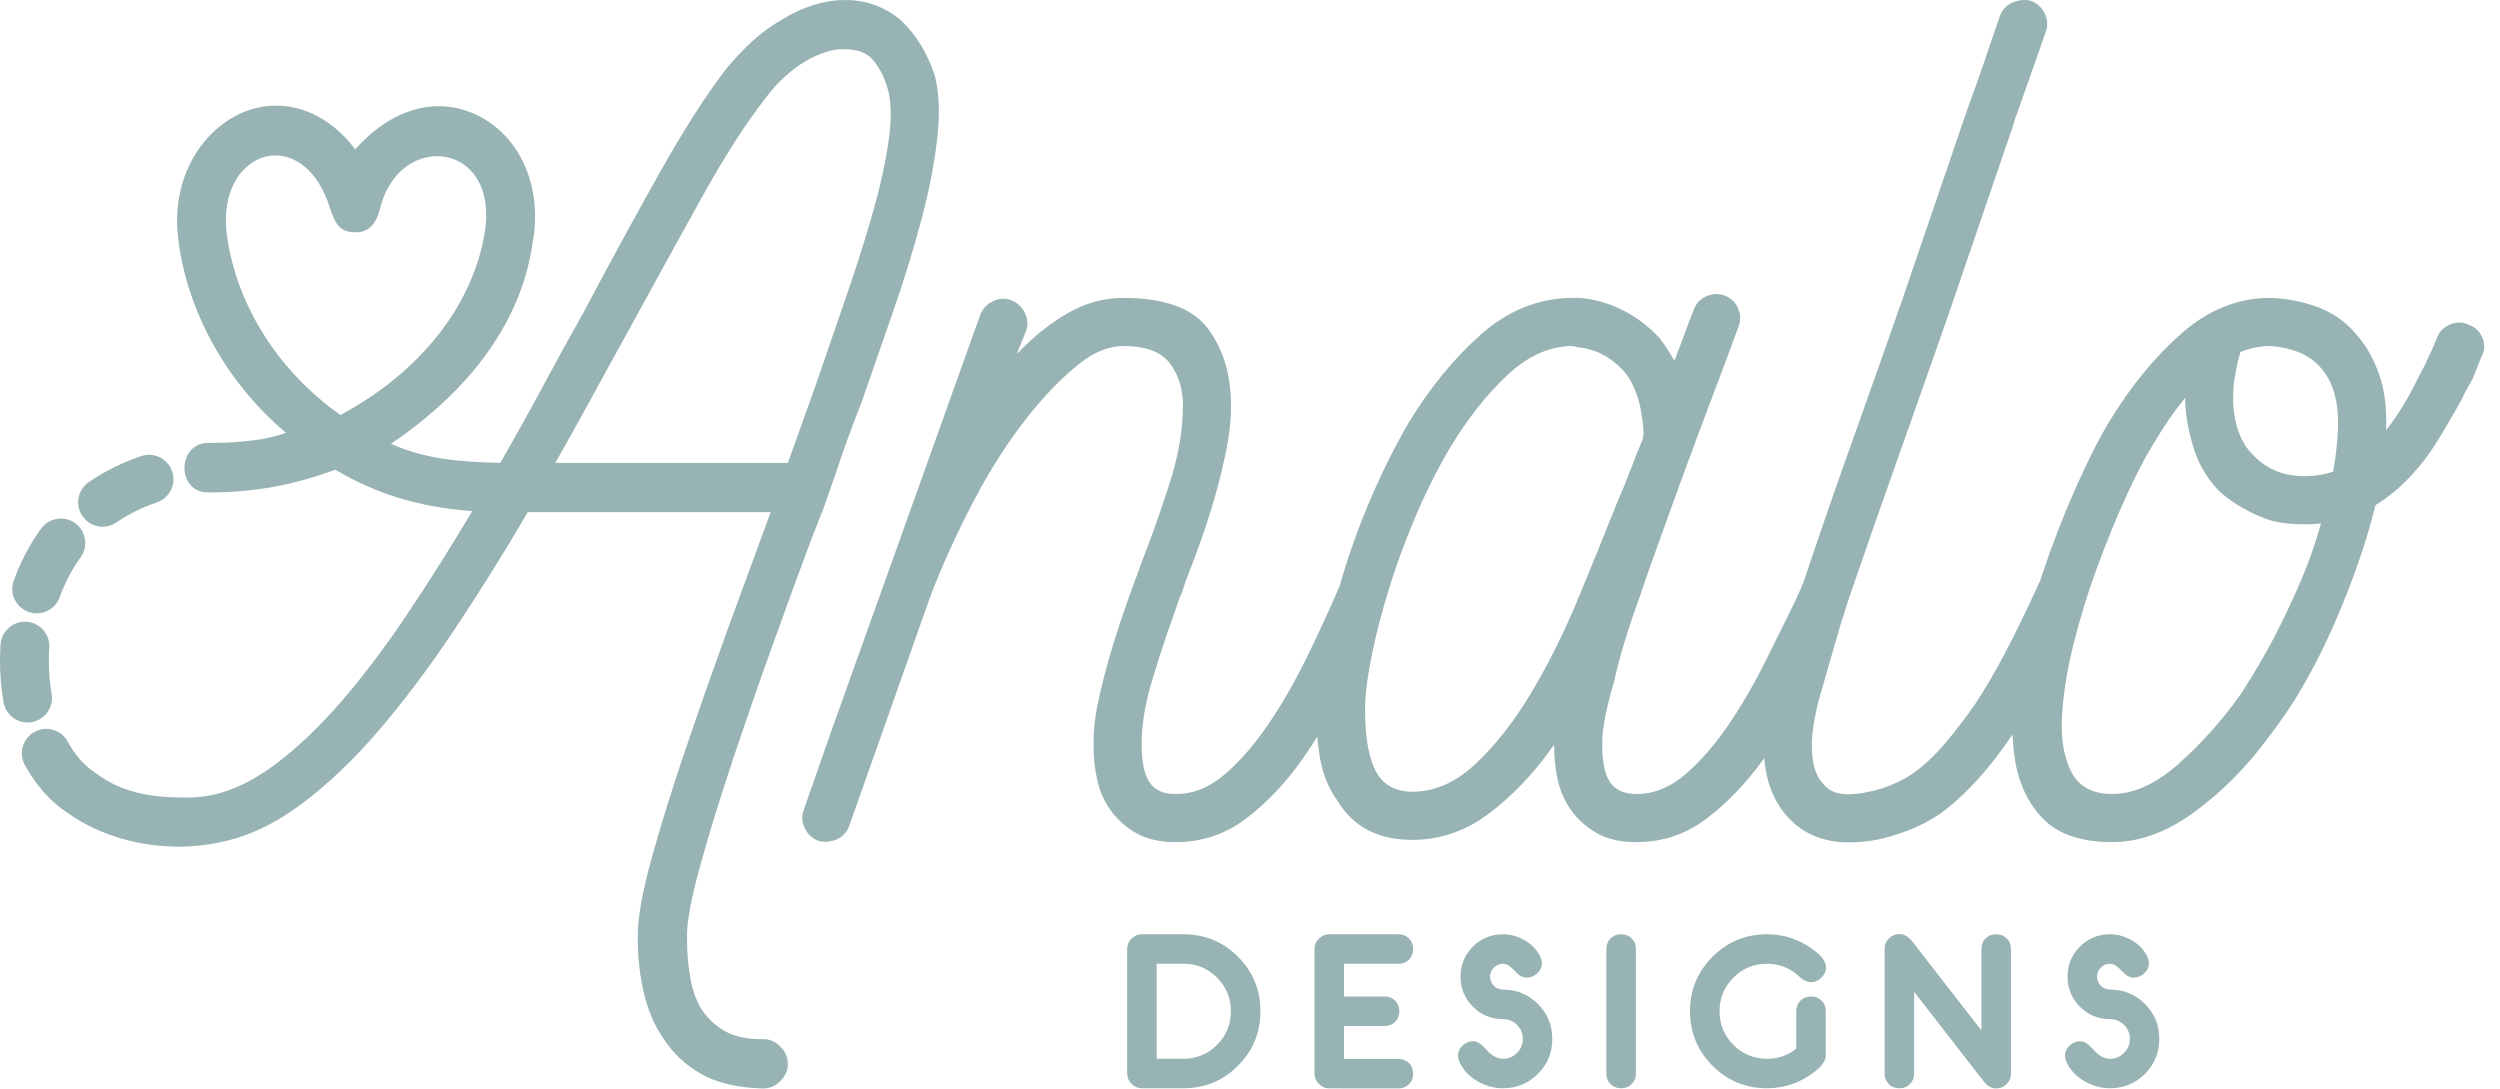
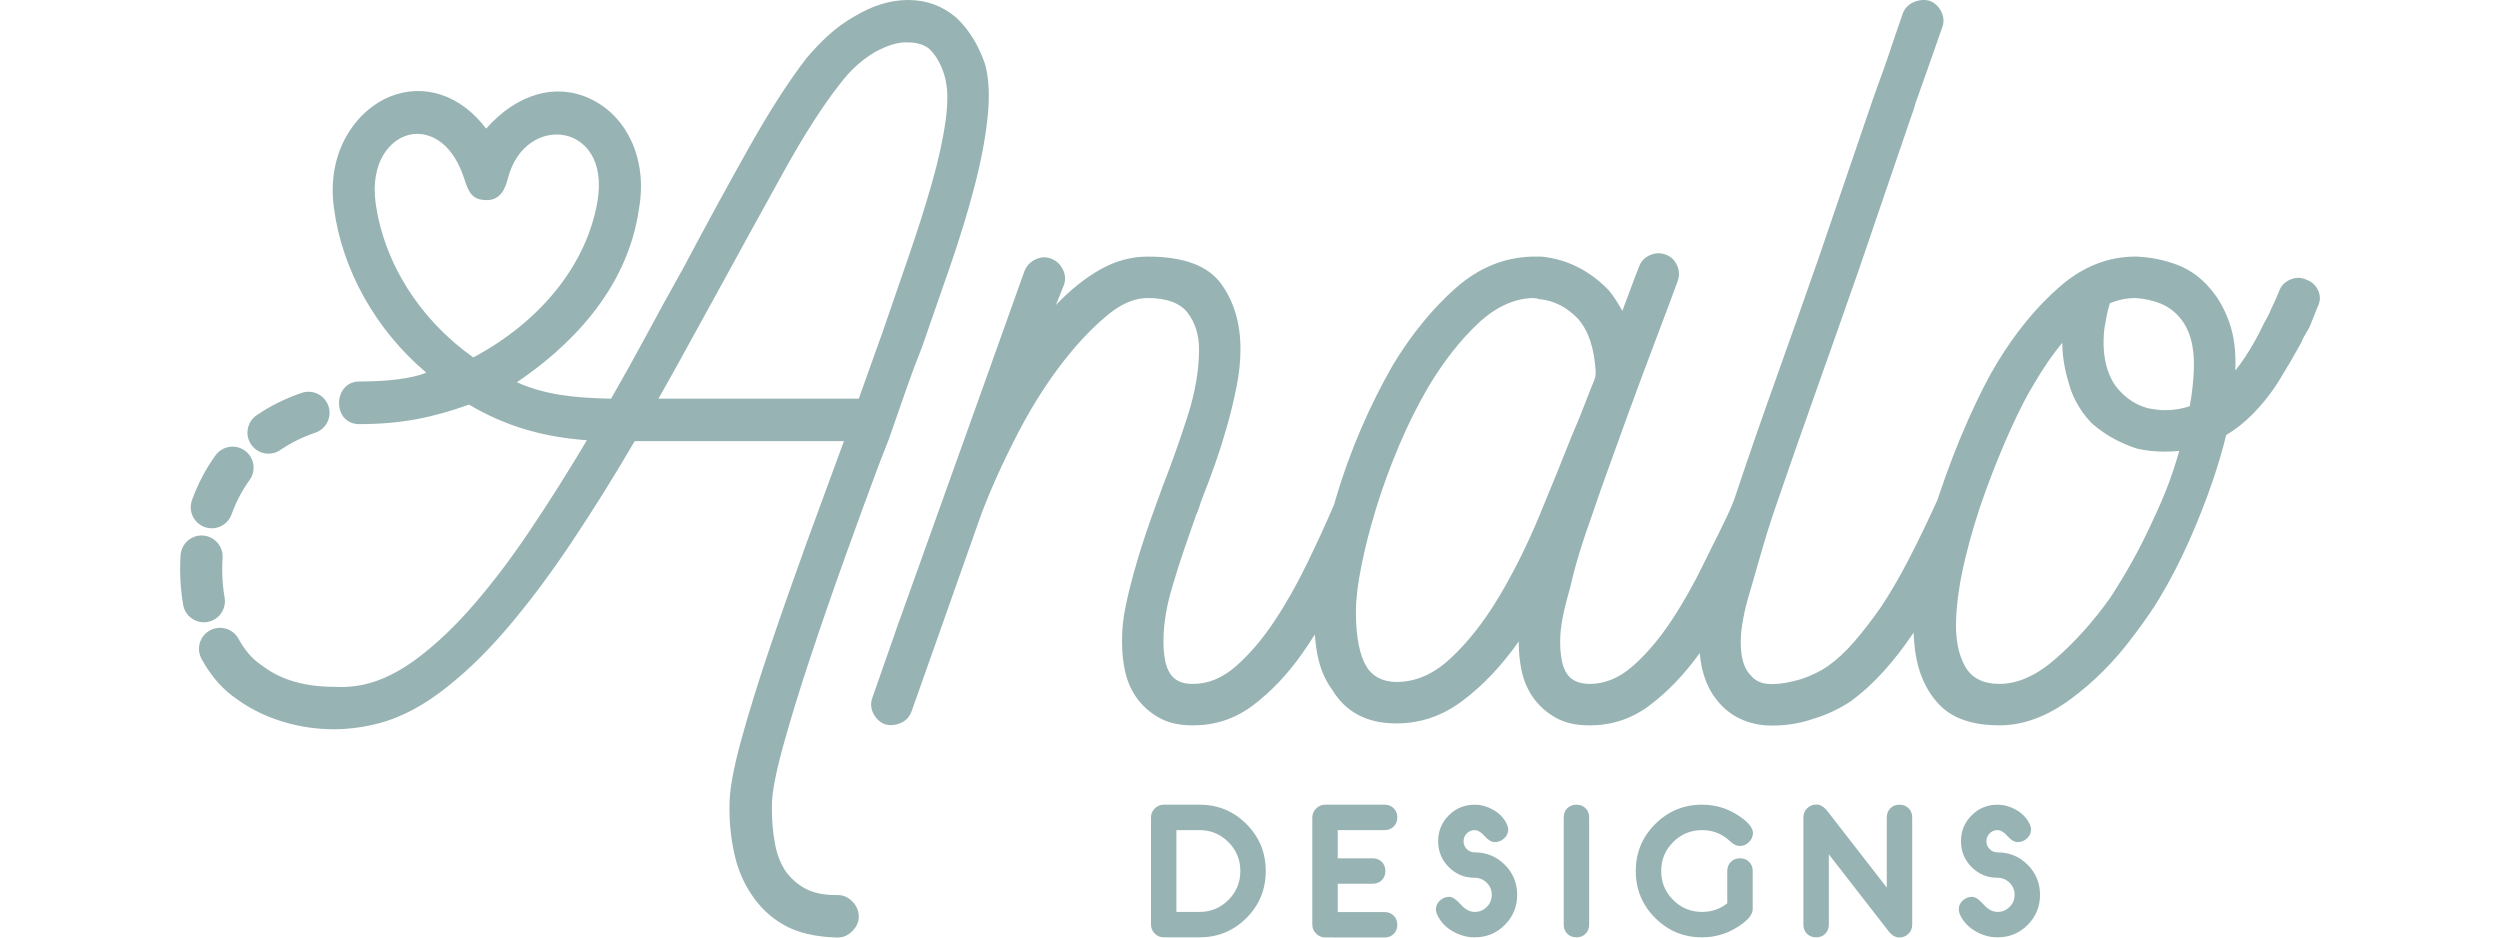
- <svg xmlns="http://www.w3.org/2000/svg" width="147" height="64" viewBox="0 0 147 64" fill="none">
-   <path fill-rule="evenodd" clip-rule="evenodd" d="M74.112 59.461C74.112 60.719 73.672 61.789 72.792 62.669C71.913 63.549 70.842 63.989 69.585 63.989H67.144C66.91 63.989 66.707 63.904 66.535 63.731C66.363 63.56 66.277 63.356 66.277 63.121V55.801C66.277 55.566 66.363 55.363 66.535 55.192C66.707 55.019 66.91 54.934 67.144 54.934H69.585C70.842 54.934 71.913 55.374 72.792 56.254C73.672 57.135 74.112 58.204 74.112 59.461ZM72.377 59.461C72.377 58.688 72.106 58.028 71.561 57.485C71.018 56.94 70.359 56.669 69.585 56.669H68.012V62.254H69.585C70.359 62.254 71.018 61.982 71.561 61.438C72.106 60.894 72.377 60.235 72.377 59.461ZM83.092 55.801C83.092 56.054 83.011 56.263 82.848 56.425C82.685 56.588 82.477 56.669 82.225 56.669H79.025V58.595H81.412C81.665 58.595 81.873 58.676 82.036 58.838C82.197 59 82.279 59.209 82.279 59.461C82.279 59.714 82.197 59.922 82.036 60.085C81.873 60.248 81.665 60.33 81.412 60.33H79.025V62.264H82.225C82.477 62.264 82.685 62.347 82.848 62.51C83.011 62.672 83.092 62.88 83.092 63.133C83.092 63.386 83.011 63.594 82.846 63.756C82.681 63.92 82.473 64 82.22 64L78.158 63.995C77.927 63.995 77.725 63.909 77.551 63.734C77.378 63.561 77.291 63.358 77.291 63.128V55.801C77.291 55.57 77.378 55.367 77.551 55.195C77.725 55.022 77.927 54.934 78.158 54.934H82.225C82.477 54.934 82.685 55.016 82.848 55.178C83.011 55.342 83.092 55.549 83.092 55.801ZM91.275 61.087C91.275 61.895 90.993 62.579 90.429 63.143C89.865 63.708 89.181 63.989 88.375 63.989C87.865 63.989 87.379 63.858 86.916 63.599C86.44 63.331 86.086 62.977 85.859 62.536C85.773 62.365 85.729 62.215 85.729 62.08C85.729 61.842 85.82 61.64 86.005 61.472C86.189 61.308 86.401 61.223 86.639 61.223C86.852 61.223 87.112 61.395 87.417 61.738C87.723 62.082 88.043 62.254 88.375 62.254C88.696 62.254 88.972 62.141 89.198 61.912C89.427 61.685 89.54 61.41 89.54 61.087C89.54 60.762 89.427 60.488 89.198 60.261C88.972 60.036 88.694 59.922 88.37 59.922C87.678 59.922 87.091 59.679 86.607 59.194C86.123 58.708 85.88 58.118 85.88 57.428C85.88 56.733 86.123 56.145 86.607 55.66C87.091 55.177 87.681 54.935 88.374 54.935C88.805 54.935 89.221 55.047 89.624 55.272C90.028 55.499 90.329 55.798 90.527 56.17C90.617 56.34 90.663 56.493 90.663 56.631C90.663 56.866 90.57 57.067 90.386 57.236C90.202 57.404 89.99 57.488 89.751 57.488C89.527 57.488 89.295 57.352 89.055 57.078C88.813 56.806 88.588 56.669 88.374 56.669C88.165 56.669 87.986 56.743 87.838 56.892C87.689 57.04 87.615 57.219 87.615 57.428C87.615 57.638 87.689 57.816 87.838 57.964C87.986 58.113 88.165 58.188 88.374 58.188C89.18 58.188 89.865 58.469 90.429 59.032C90.993 59.597 91.275 60.283 91.275 61.087ZM96.189 63.121C96.189 63.374 96.108 63.582 95.944 63.745C95.783 63.908 95.574 63.989 95.322 63.989C95.068 63.989 94.861 63.908 94.698 63.745C94.535 63.582 94.454 63.374 94.454 63.121V55.803C94.454 55.549 94.535 55.34 94.698 55.179C94.861 55.015 95.068 54.934 95.322 54.934C95.574 54.934 95.783 55.015 95.944 55.179C96.108 55.34 96.189 55.549 96.189 55.803V63.121ZM107.371 56.864C107.371 57.099 107.281 57.306 107.102 57.485C106.924 57.664 106.717 57.753 106.483 57.753C106.286 57.753 106.085 57.665 105.874 57.488C105.827 57.441 105.736 57.361 105.603 57.25C105.108 56.862 104.54 56.669 103.901 56.669C103.128 56.669 102.468 56.941 101.925 57.485C101.38 58.029 101.109 58.689 101.109 59.462C101.109 60.235 101.38 60.894 101.925 61.439C102.468 61.982 103.128 62.255 103.901 62.255C104.559 62.255 105.132 62.057 105.619 61.663V59.462C105.619 59.208 105.701 59.002 105.863 58.838C106.027 58.676 106.234 58.594 106.487 58.594C106.741 58.594 106.948 58.676 107.111 58.838C107.273 59.002 107.355 59.208 107.355 59.462V62.059C107.355 62.363 107.139 62.681 106.709 63.013C105.867 63.664 104.931 63.99 103.901 63.99C102.647 63.99 101.577 63.549 100.697 62.667C99.815 61.784 99.373 60.717 99.373 59.462C99.373 58.207 99.815 57.14 100.697 56.257C101.577 55.375 102.647 54.934 103.901 54.934C104.939 54.934 105.874 55.259 106.709 55.91C107.15 56.254 107.371 56.572 107.371 56.864ZM118.244 63.122C118.244 63.372 118.158 63.579 117.986 63.748C117.813 63.915 117.604 64 117.353 64C117.093 64 116.843 63.846 116.606 63.539L112.551 58.319V63.119C112.551 63.374 112.468 63.581 112.306 63.745C112.143 63.908 111.935 63.989 111.682 63.989C111.429 63.989 111.221 63.908 111.059 63.745C110.895 63.582 110.815 63.375 110.815 63.122V55.801C110.815 55.552 110.9 55.344 111.073 55.175C111.245 55.006 111.456 54.923 111.707 54.923C111.968 54.923 112.218 55.074 112.457 55.375L116.508 60.592V55.801C116.508 55.549 116.589 55.34 116.752 55.179C116.915 55.015 117.122 54.934 117.376 54.934C117.629 54.934 117.837 55.015 117.998 55.179C118.162 55.34 118.244 55.549 118.244 55.801V63.122ZM126.968 61.087C126.968 61.895 126.687 62.579 126.123 63.143C125.558 63.708 124.874 63.989 124.069 63.989C123.559 63.989 123.072 63.858 122.61 63.599C122.132 63.331 121.779 62.977 121.552 62.536C121.465 62.365 121.422 62.215 121.422 62.08C121.422 61.842 121.514 61.64 121.699 61.472C121.883 61.308 122.094 61.223 122.333 61.223C122.547 61.223 122.805 61.395 123.111 61.738C123.416 62.082 123.736 62.254 124.069 62.254C124.39 62.254 124.664 62.141 124.892 61.912C125.12 61.685 125.234 61.41 125.234 61.087C125.234 60.762 125.12 60.488 124.892 60.261C124.664 60.036 124.389 59.922 124.063 59.922C123.372 59.922 122.784 59.679 122.299 59.194C121.816 58.708 121.574 58.118 121.574 57.428C121.574 56.733 121.816 56.145 122.299 55.66C122.784 55.177 123.374 54.935 124.068 54.935C124.498 54.935 124.915 55.047 125.317 55.272C125.721 55.499 126.021 55.798 126.22 56.17C126.311 56.34 126.355 56.493 126.355 56.631C126.355 56.866 126.264 57.067 126.079 57.236C125.894 57.404 125.683 57.488 125.444 57.488C125.221 57.488 124.989 57.352 124.748 57.078C124.508 56.806 124.28 56.669 124.068 56.669C123.857 56.669 123.679 56.743 123.531 56.892C123.382 57.04 123.309 57.219 123.309 57.428C123.309 57.638 123.382 57.816 123.531 57.964C123.679 58.113 123.858 58.188 124.068 58.188C124.874 58.188 125.558 58.469 126.123 59.032C126.687 59.597 126.968 60.283 126.968 61.087ZM145.964 19.851C146.12 20.21 146.11 20.57 145.929 20.928C145.839 21.152 145.749 21.378 145.66 21.601C145.568 21.827 145.48 22.052 145.391 22.275C145.299 22.455 145.198 22.635 145.086 22.814C144.975 22.994 144.873 23.197 144.783 23.421C144.288 24.32 143.783 25.183 143.267 26.015C142.751 26.847 142.133 27.621 141.415 28.339C140.885 28.869 140.304 29.322 139.678 29.7C139.439 30.683 139.14 31.697 138.787 32.742C138.315 34.136 137.765 35.538 137.136 36.953C136.506 38.368 135.812 39.706 135.047 40.961C134.308 42.176 133.363 43.386 133.363 43.386C132.106 45.094 130.668 46.542 129.052 47.732C127.436 48.922 125.818 49.516 124.201 49.516C122.359 49.516 120.99 49.046 120.093 48.102C119.194 47.159 118.645 45.936 118.442 44.43C118.388 44.029 118.354 43.612 118.339 43.185C116.985 45.205 115.566 46.759 114.086 47.847C113.276 48.386 112.424 48.791 111.526 49.061C110.626 49.375 109.684 49.531 108.696 49.531H108.628C107.956 49.531 107.315 49.408 106.709 49.161C106.102 48.914 105.574 48.544 105.126 48.049C104.314 47.159 103.851 46.001 103.739 44.576C103.718 44.606 103.698 44.637 103.678 44.665C102.667 46.058 101.556 47.216 100.342 48.136C99.13 49.056 97.76 49.516 96.233 49.516H96.166C95.266 49.516 94.504 49.337 93.876 48.978C93.245 48.618 92.73 48.147 92.327 47.563C91.965 47.024 91.719 46.442 91.584 45.811C91.45 45.183 91.383 44.532 91.383 43.858V43.79C90.215 45.453 88.925 46.812 87.509 47.867C86.095 48.922 84.534 49.427 82.828 49.382C80.941 49.337 79.547 48.574 78.65 47.091C78.155 46.418 77.818 45.621 77.639 44.7C77.555 44.258 77.495 43.797 77.46 43.317C77.171 43.776 76.873 44.228 76.563 44.665C75.574 46.058 74.475 47.216 73.263 48.136C72.048 49.056 70.679 49.516 69.153 49.516H69.085C68.186 49.516 67.424 49.337 66.796 48.978C66.165 48.618 65.65 48.147 65.245 47.563C64.885 47.024 64.638 46.442 64.505 45.811C64.368 45.183 64.302 44.532 64.302 43.858V43.657C64.302 42.937 64.379 42.197 64.538 41.433C64.694 40.67 64.885 39.884 65.11 39.074C65.334 38.265 65.582 37.458 65.851 36.649C66.12 35.841 66.413 35.011 66.728 34.157C66.817 33.933 66.896 33.719 66.963 33.517C67.03 33.316 67.108 33.103 67.198 32.877C67.693 31.62 68.208 30.161 68.748 28.498C69.288 26.836 69.557 25.287 69.557 23.85C69.557 22.863 69.298 22.031 68.782 21.356C68.266 20.684 67.356 20.346 66.053 20.346C65.2 20.346 64.336 20.696 63.46 21.391C62.585 22.087 61.695 22.975 60.798 24.051C59.497 25.625 58.316 27.421 57.262 29.442C56.206 31.463 55.342 33.371 54.668 35.168C53.546 38.358 52.545 41.185 51.67 43.657C50.794 46.127 50.222 47.743 49.953 48.507C49.817 48.911 49.571 49.192 49.21 49.349C48.852 49.508 48.493 49.539 48.133 49.45C47.775 49.313 47.505 49.068 47.325 48.708C47.147 48.349 47.123 47.991 47.258 47.63C47.527 46.867 48.089 45.262 48.942 42.814L54.803 26.444C55.745 23.815 56.687 21.178 57.632 18.527C57.766 18.169 58.013 17.899 58.373 17.719C58.732 17.54 59.091 17.516 59.451 17.652C59.81 17.786 60.08 18.034 60.26 18.394C60.438 18.753 60.461 19.112 60.328 19.471C60.236 19.695 60.147 19.921 60.057 20.145C59.966 20.37 59.877 20.594 59.787 20.818C60.776 19.785 61.785 18.977 62.819 18.394C63.852 17.81 64.93 17.516 66.052 17.516C68.478 17.516 70.139 18.125 71.037 19.337C71.935 20.549 72.386 22.055 72.386 23.85C72.386 24.659 72.296 25.512 72.117 26.41C71.935 27.308 71.723 28.197 71.477 29.072C71.227 29.947 70.96 30.801 70.667 31.631C70.374 32.463 70.095 33.215 69.825 33.888C69.736 34.114 69.656 34.336 69.589 34.561C69.522 34.788 69.443 34.989 69.355 35.168C69.085 35.932 68.816 36.705 68.546 37.492C68.277 38.279 68.028 39.053 67.805 39.816C67.579 40.536 67.411 41.221 67.299 41.871C67.188 42.523 67.13 43.14 67.13 43.723V43.858C67.13 44.262 67.165 44.656 67.232 45.037C67.299 45.418 67.423 45.744 67.603 46.014C67.916 46.463 68.41 46.687 69.085 46.687H69.152C70.185 46.687 71.162 46.284 72.083 45.476C73.003 44.665 73.867 43.657 74.675 42.444C75.484 41.231 76.235 39.906 76.932 38.468C77.629 37.032 78.246 35.685 78.786 34.426V34.424C78.831 34.268 78.872 34.114 78.919 33.956C79.367 32.428 79.93 30.879 80.603 29.306C81.276 27.736 82.018 26.253 82.826 24.861C84.084 22.796 85.498 21.067 87.07 19.673C88.643 18.281 90.394 17.562 92.326 17.516H92.931C93.829 17.607 94.672 17.854 95.458 18.258C96.244 18.662 96.951 19.202 97.58 19.875C97.894 20.278 98.185 20.728 98.456 21.222C98.679 20.639 98.882 20.1 99.062 19.605C99.241 19.112 99.421 18.64 99.601 18.191C99.737 17.832 99.981 17.574 100.342 17.416C100.701 17.258 101.059 17.247 101.42 17.382C101.778 17.516 102.037 17.764 102.196 18.124C102.351 18.483 102.363 18.843 102.228 19.202C101.868 20.19 101.385 21.481 100.78 23.076C100.174 24.669 99.534 26.388 98.861 28.229C98.411 29.486 97.973 30.698 97.545 31.866C97.119 33.035 96.749 34.089 96.435 35.033C95.716 37.01 95.199 38.715 94.886 40.152C94.66 40.916 94.492 41.59 94.38 42.173C94.267 42.757 94.212 43.275 94.212 43.723V43.858C94.212 44.262 94.246 44.656 94.313 45.036C94.38 45.418 94.504 45.744 94.683 46.013C94.997 46.463 95.514 46.687 96.233 46.687C97.266 46.687 98.242 46.284 99.164 45.476C100.084 44.665 100.948 43.655 101.756 42.443C102.566 41.23 103.316 39.904 104.014 38.468C104.709 37.031 105.395 35.762 105.933 34.503L106.068 34.156C106.074 34.148 106.078 34.139 106.083 34.129C106.976 31.449 107.915 28.734 108.898 25.986C109.886 23.223 110.874 20.428 111.863 17.598L115.51 6.92L115.915 5.776C116.138 5.192 116.386 4.496 116.655 3.687C116.925 2.878 117.239 1.958 117.599 0.925C117.734 0.566 117.979 0.308 118.339 0.15C118.699 -0.007 119.057 -0.041 119.418 0.048C119.776 0.183 120.046 0.431 120.227 0.791C120.404 1.149 120.428 1.508 120.294 1.867C119.978 2.767 119.675 3.631 119.384 4.461C119.092 5.292 118.833 6.023 118.609 6.651C118.519 6.877 118.452 7.078 118.407 7.258C118.362 7.437 118.295 7.639 118.205 7.864L114.556 18.54C113.614 21.236 112.659 23.942 111.694 26.66C110.727 29.377 109.751 32.172 108.764 35.047C108.448 35.991 108.167 36.9 107.921 37.775C107.675 38.65 107.438 39.471 107.214 40.233C106.989 40.952 106.82 41.615 106.709 42.221C106.597 42.828 106.54 43.333 106.54 43.738V43.872C106.54 44.906 106.764 45.646 107.214 46.095C107.527 46.5 107.999 46.7 108.628 46.7H108.696C109.235 46.7 109.886 46.589 110.65 46.365C111.323 46.141 111.93 45.849 112.468 45.489C113.096 45.04 113.704 44.479 114.289 43.804C114.871 43.13 115.477 42.346 116.107 41.446C116.736 40.503 117.364 39.425 117.993 38.212C118.621 37.001 119.274 35.653 119.947 34.171C119.952 34.161 119.959 34.152 119.965 34.142C119.995 34.044 120.027 33.949 120.058 33.852C120.665 32.033 121.328 30.316 122.046 28.699C122.764 27.083 123.437 25.759 124.067 24.725C125.324 22.66 126.739 20.942 128.312 19.572C129.883 18.202 131.612 17.515 133.498 17.515H133.565C134.553 17.562 135.486 17.753 136.362 18.088C137.238 18.425 137.988 18.976 138.62 19.739C139.158 20.369 139.585 21.133 139.898 22.031C140.213 22.93 140.348 23.983 140.303 25.195C140.303 25.229 140.302 25.262 140.302 25.295C140.538 24.997 140.765 24.689 140.978 24.363C141.449 23.646 141.864 22.904 142.224 22.139C142.314 21.96 142.403 21.792 142.494 21.635C142.584 21.478 142.673 21.287 142.763 21.062C142.854 20.883 142.942 20.691 143.033 20.489C143.122 20.288 143.212 20.074 143.302 19.851C143.438 19.491 143.695 19.232 144.078 19.075C144.458 18.918 144.829 18.93 145.19 19.108C145.547 19.243 145.806 19.491 145.964 19.851ZM135.183 20.716C134.688 20.515 134.129 20.391 133.5 20.346C132.895 20.346 132.305 20.466 131.731 20.703C131.726 20.732 131.721 20.763 131.714 20.793C131.624 21.062 131.557 21.332 131.513 21.601C131.468 21.87 131.423 22.118 131.379 22.343C131.379 22.343 130.921 25.01 132.323 26.587C132.854 27.185 133.489 27.642 134.341 27.867C134.79 27.957 135.174 28.001 135.488 28.001C136.102 28.001 136.67 27.91 137.193 27.729C137.357 26.798 137.451 25.932 137.474 25.128C137.519 23.603 137.181 22.436 136.463 21.626C136.104 21.221 135.677 20.918 135.183 20.716ZM134.106 36.716C135.402 34.055 135.914 32.736 136.475 30.779C136.156 30.813 135.827 30.83 135.488 30.83C134.814 30.83 134.185 30.762 133.602 30.629C132.478 30.268 131.492 29.728 130.636 29.011C130.344 28.766 129.461 27.828 129.021 26.452C128.747 25.598 128.501 24.607 128.485 23.403C127.809 24.223 127.168 25.157 126.56 26.207C126.111 26.925 125.594 27.925 125.01 29.204C124.426 30.485 123.853 31.889 123.293 33.415C122.73 34.943 122.259 36.493 121.877 38.062C121.497 39.636 121.282 41.062 121.237 42.341C121.192 43.622 121.395 44.665 121.845 45.476C122.293 46.284 123.078 46.687 124.202 46.687C125.459 46.687 126.751 46.105 128.077 44.935C129.4 43.767 130.627 42.4 131.748 40.826C131.748 40.826 133.061 38.863 134.106 36.716ZM92.765 35.268C93.596 33.27 94.346 31.418 95.022 29.71C95.335 28.992 95.616 28.306 95.863 27.655C96.11 27.005 96.346 26.409 96.57 25.871C96.616 25.735 96.638 25.578 96.638 25.398C96.547 23.782 96.144 22.569 95.425 21.761C94.661 20.953 93.763 20.505 92.73 20.412C92.64 20.369 92.506 20.345 92.328 20.345C91.024 20.391 89.778 20.975 88.588 22.098C87.397 23.22 86.286 24.635 85.252 26.342C84.488 27.645 83.805 29.015 83.198 30.451C82.592 31.889 82.076 33.305 81.648 34.695C81.221 36.088 80.885 37.402 80.638 38.635C80.391 39.872 80.266 40.915 80.266 41.769C80.266 43.477 80.514 44.733 81.008 45.541C81.412 46.171 82.042 46.507 82.896 46.552C84.242 46.596 85.51 46.069 86.701 44.97C87.891 43.87 88.992 42.475 90.003 40.793C91.013 39.108 91.934 37.267 92.765 35.268ZM55.118 8.051C54.962 9.511 54.657 11.093 54.209 12.801C53.761 14.507 53.21 16.303 52.56 18.189C51.907 20.076 51.267 21.918 50.639 23.713C50.279 24.611 49.954 25.477 49.662 26.308L49.346 27.217L48.381 29.977C48.365 30.021 48.347 30.068 48.33 30.113C48.14 30.619 47.921 31.18 47.674 31.798C47.001 33.595 46.247 35.65 45.419 37.963C44.586 40.274 43.801 42.544 43.06 44.766C42.318 46.989 41.689 49.034 41.174 50.898C40.658 52.76 40.398 54.12 40.398 54.972V55.242C40.398 56.051 40.466 56.824 40.602 57.566C40.736 58.306 40.981 58.947 41.342 59.485C41.701 59.98 42.15 60.371 42.689 60.664C43.228 60.956 43.924 61.103 44.778 61.103H44.913C45.271 61.103 45.596 61.249 45.889 61.54C46.181 61.833 46.328 62.181 46.328 62.584C46.328 62.942 46.181 63.268 45.889 63.562C45.596 63.854 45.271 64 44.913 64H44.778C43.339 63.953 42.162 63.672 41.241 63.157C40.321 62.64 39.569 61.931 38.984 61.033C38.445 60.226 38.064 59.317 37.84 58.306C37.614 57.297 37.502 56.273 37.502 55.242V54.972C37.502 53.937 37.772 52.446 38.31 50.492C38.849 48.54 39.511 46.405 40.3 44.092C41.083 41.779 41.904 39.443 42.755 37.085L45.317 30.113L46.328 27.217C46.596 26.453 46.866 25.701 47.136 24.96C47.406 24.219 47.674 23.466 47.943 22.702C48.528 20.997 49.123 19.267 49.73 17.515C50.337 15.765 50.863 14.101 51.313 12.53C51.761 10.959 52.075 9.532 52.255 8.253C52.435 6.972 52.412 5.953 52.188 5.187C51.964 4.424 51.627 3.817 51.178 3.368C50.818 3.053 50.323 2.897 49.695 2.897C49.068 2.852 48.303 3.077 47.406 3.571C46.506 4.109 45.72 4.828 45.048 5.726C43.879 7.208 42.61 9.185 41.241 11.655C39.869 14.124 38.4 16.798 36.828 19.672C36.155 20.885 35.468 22.131 34.772 23.411C34.078 24.69 33.369 25.959 32.651 27.217L31.034 30.113C29.642 32.494 28.207 34.796 26.724 37.018C25.241 39.242 23.747 41.229 22.243 42.982C20.738 44.734 19.21 46.181 17.661 47.325C16.114 48.471 14.551 49.202 12.98 49.515C12.576 49.605 12.16 49.673 11.733 49.716C11.306 49.763 10.914 49.785 10.555 49.785C9.342 49.785 8.173 49.617 7.052 49.28C5.929 48.943 4.918 48.461 4.02 47.832L3.94 47.772C2.957 47.128 2.124 46.189 1.462 44.984C1.082 44.289 1.335 43.416 2.032 43.036C2.728 42.654 3.599 42.908 3.981 43.603C4.406 44.38 4.919 44.977 5.499 45.367L5.68 45.497C6.938 46.441 8.578 46.887 10.555 46.887C10.555 46.887 11.431 46.96 12.441 46.754C13.698 46.496 14.967 45.866 16.246 44.9C17.527 43.934 18.806 42.712 20.086 41.229C21.367 39.747 22.646 38.052 23.926 36.141C25.207 34.233 26.476 32.224 27.733 30.113L29.419 27.217C30.269 25.735 31.102 24.242 31.91 22.738C32.718 21.233 33.526 19.763 34.336 18.325C35.906 15.36 37.401 12.623 38.816 10.106C40.23 7.591 41.543 5.548 42.755 3.975C43.251 3.393 43.757 2.862 44.272 2.391C44.789 1.921 45.361 1.505 45.99 1.145C47.249 0.381 48.483 0.001 49.695 0.001C50.952 0.001 52.053 0.405 52.995 1.212C53.849 2.02 54.5 3.077 54.95 4.379C55.221 5.369 55.276 6.592 55.118 8.051Z" fill="#98b3b3" />
-   <path fill-rule="evenodd" clip-rule="evenodd" d="M2.871 38.864C2.871 39.519 2.927 40.17 3.036 40.8C3.172 41.581 2.648 42.324 1.868 42.46C1.784 42.474 1.701 42.482 1.62 42.482C0.935 42.482 0.329 41.989 0.207 41.291C0.069 40.5 0 39.684 0 38.864C0 38.543 0.011 38.218 0.031 37.897C0.086 37.106 0.776 36.507 1.561 36.559C2.352 36.614 2.951 37.298 2.897 38.09C2.881 38.346 2.871 38.607 2.871 38.864ZM4.421 30.766C5.064 31.23 5.207 32.128 4.74 32.77C4.233 33.472 3.818 34.261 3.51 35.117C3.3 35.701 2.748 36.066 2.16 36.066C1.998 36.066 1.833 36.039 1.674 35.98C0.926 35.711 0.539 34.889 0.808 34.144C1.208 33.034 1.75 32.004 2.416 31.084C2.882 30.443 3.779 30.3 4.421 30.766ZM8.305 26.819C9.057 26.565 9.87 26.969 10.124 27.72C10.378 28.47 9.976 29.285 9.224 29.54C8.354 29.834 7.553 30.231 6.846 30.717C6.596 30.889 6.313 30.971 6.032 30.971C5.576 30.971 5.127 30.753 4.849 30.348C4.4 29.695 4.565 28.801 5.218 28.351C6.144 27.714 7.182 27.199 8.305 26.819ZM29.419 27.217H49.346L48.383 29.978C48.365 30.021 48.347 30.067 48.33 30.113L28.869 30.114C28.494 30.102 28.128 30.081 27.769 30.055C24.688 29.826 22.168 29.069 19.722 27.622C17.249 28.506 15.108 28.954 12.227 28.954C11.277 28.954 10.847 28.21 10.847 27.518C10.847 26.785 11.322 26.044 12.227 26.044C14.154 26.044 15.765 25.854 16.808 25.445C13.361 22.527 11.066 18.447 10.499 14.211C9.953 10.252 12.106 7.484 14.34 6.586C16.668 5.655 19.163 6.493 20.889 8.78C23.006 6.394 25.654 5.636 28.009 6.749C30.57 7.961 31.905 10.962 31.329 14.217C30.538 19.894 26.405 23.791 22.989 26.094C24.91 26.957 26.884 27.162 29.419 27.217ZM13.341 13.838C13.92 17.963 16.353 21.81 20.017 24.401C24.659 21.915 27.745 18.041 28.489 13.765C28.973 10.87 27.599 9.519 26.279 9.242C24.789 8.93 22.968 9.846 22.365 12.207C22.207 12.831 21.888 13.66 20.951 13.66H20.949C19.971 13.66 19.715 13.197 19.4 12.214C18.662 9.923 17.304 9.138 16.187 9.138C16.01 9.138 15.84 9.157 15.679 9.193C14.303 9.502 12.986 11.085 13.341 13.838Z" fill="#98b3b3" />
+ <svg xmlns="http://www.w3.org/2000/svg" width="100%" height="100%" viewBox="0 0 160 60">
+   <path d="M40.622,28.231c-1.304,2.232 -2.65,4.391 -4.04,6.474c-1.39,2.084 -2.79,3.947 -4.201,5.591c-1.41,1.642 -2.843,2.999 -4.295,4.072c-1.451,1.073 -2.916,1.759 -4.389,2.053c-0.379,0.084 -0.768,0.147 -1.169,0.188c-0.4,0.044 -0.768,0.065 -1.104,0.065c-1.137,-0 -2.234,-0.158 -3.284,-0.474c-1.053,-0.316 -2.001,-0.768 -2.843,-1.358l-0.075,-0.056c-0.921,-0.603 -1.702,-1.483 -2.322,-2.613c-0.358,-0.652 -0.119,-1.47 0.533,-1.827c0.653,-0.357 1.47,-0.119 1.828,0.533c0.399,0.728 0.88,1.287 1.422,1.653l0.17,0.122c1.18,0.885 2.718,1.303 4.571,1.303c0,-0 0.821,0.068 1.768,-0.125c1.179,-0.241 2.369,-0.832 3.568,-1.738c1.201,-0.905 2.4,-2.051 3.6,-3.442c1.201,-1.389 2.4,-2.978 3.6,-4.769c1.201,-1.789 2.389,-3.672 3.568,-5.651l0.033,-0.056c-2.888,-0.214 -5.25,-0.924 -7.543,-2.281c-2.319,0.829 -4.326,1.249 -7.027,1.249c-0.89,-0 -1.294,-0.698 -1.294,-1.346c0,-0.688 0.445,-1.382 1.294,-1.382c1.807,-0 3.317,-0.178 4.295,-0.562c-3.232,-2.735 -5.384,-6.56 -5.914,-10.531c-0.513,-3.712 1.506,-6.307 3.601,-7.148c2.182,-0.874 4.521,-0.088 6.139,2.056c1.984,-2.236 4.467,-2.947 6.675,-1.904c2.401,1.136 3.652,3.95 3.112,7.001c-0.741,5.323 -4.616,8.976 -7.818,11.135c1.8,0.809 3.651,1.001 6.027,1.053c0.798,-1.389 1.579,-2.789 2.336,-4.199c0.758,-1.411 1.515,-2.789 2.274,-4.137c1.473,-2.78 2.874,-5.346 4.2,-7.705c1.326,-2.359 2.557,-4.274 3.693,-5.749c0.465,-0.546 0.939,-1.043 1.422,-1.484c0.485,-0.442 1.021,-0.831 1.611,-1.169c1.18,-0.716 2.337,-1.073 3.473,-1.073c1.179,0 2.211,0.379 3.094,1.136c0.801,0.758 1.411,1.748 1.833,2.969c0.253,0.928 0.305,2.074 0.158,3.442c-0.147,1.37 -0.433,2.854 -0.852,4.454c-0.42,1.6 -0.937,3.284 -1.547,5.052c-0.612,1.769 -1.212,3.496 -1.801,5.179c-0.337,0.842 -0.642,1.653 -0.915,2.432l-0.298,0.852l-0.902,2.588c-0.017,0.042 -0.033,0.084 -0.049,0.127c-0.178,0.474 -0.384,1 -0.616,1.58c-0.63,1.685 -1.337,3.611 -2.114,5.779c-0.781,2.168 -1.516,4.295 -2.211,6.379c-0.695,2.083 -1.285,4 -1.768,5.748c-0.484,1.746 -0.727,3.021 -0.727,3.819l0,0.253c0,0.759 0.063,1.484 0.191,2.18c0.125,0.693 0.355,1.294 0.694,1.799c0.336,0.463 0.757,0.831 1.262,1.105c0.506,0.273 1.158,0.411 1.958,0.411l0.127,-0c0.336,-0 0.641,0.137 0.916,0.41c0.273,0.274 0.411,0.601 0.411,0.979c0,0.336 -0.138,0.641 -0.411,0.916c-0.275,0.274 -0.58,0.411 -0.916,0.411l-0.127,-0c-1.348,-0.044 -2.452,-0.307 -3.315,-0.79c-0.863,-0.485 -1.568,-1.149 -2.116,-1.991c-0.506,-0.757 -0.863,-1.609 -1.073,-2.557c-0.212,-0.946 -0.316,-1.906 -0.316,-2.873l0,-0.253c0,-0.97 0.253,-2.367 0.757,-4.2c0.506,-1.83 1.126,-3.831 1.865,-6c0.734,-2.168 1.504,-4.357 2.302,-6.568l2.402,-6.537l-13.391,0Zm14.339,-2.715c0.251,-0.716 0.504,-1.421 0.757,-2.116c0.253,-0.694 0.504,-1.4 0.757,-2.116c0.548,-1.599 1.106,-3.221 1.675,-4.863c0.569,-1.641 1.062,-3.2 1.484,-4.674c0.42,-1.473 0.714,-2.81 0.883,-4.01c0.169,-1.201 0.147,-2.157 -0.063,-2.875c-0.21,-0.715 -0.526,-1.284 -0.947,-1.705c-0.338,-0.295 -0.801,-0.442 -1.39,-0.442c-0.588,-0.041 -1.305,0.169 -2.146,0.632c-0.844,0.504 -1.58,1.179 -2.211,2.021c-1.095,1.389 -2.285,3.244 -3.568,5.559c-1.286,2.315 -2.664,4.822 -4.137,7.516c-0.632,1.137 -1.275,2.305 -1.928,3.505c-0.651,1.199 -1.315,2.389 -1.988,3.568l12.822,-0Zm-30.925,-12.543c0.542,3.867 2.823,7.473 6.258,9.903c4.352,-2.331 7.245,-5.962 7.943,-9.971c0.453,-2.714 -0.834,-3.981 -2.072,-4.241c-1.397,-0.293 -3.105,0.567 -3.669,2.78c-0.149,0.585 -0.448,1.362 -1.326,1.362l-0.002,-0c-0.917,-0 -1.157,-0.434 -1.453,-1.355c-0.691,-2.148 -1.964,-2.884 -3.012,-2.884c-0.165,-0 -0.325,0.018 -0.476,0.052c-1.29,0.289 -2.525,1.773 -2.191,4.354Zm56.972,42.772c0,1.179 -0.412,2.182 -1.237,3.007c-0.825,0.825 -1.828,1.238 -3.007,1.238l-2.288,-0c-0.22,-0 -0.41,-0.081 -0.571,-0.242c-0.161,-0.161 -0.242,-0.352 -0.242,-0.572l-0,-6.862c-0,-0.221 0.081,-0.411 0.242,-0.572c0.161,-0.161 0.351,-0.242 0.571,-0.242l2.288,-0c1.179,-0 2.182,0.413 3.007,1.238c0.825,0.826 1.237,1.828 1.237,3.007Zm-1.626,-0c0,-0.725 -0.255,-1.343 -0.765,-1.853c-0.51,-0.51 -1.127,-0.765 -1.853,-0.765l-1.474,-0l-0,5.236l1.474,-0c0.726,-0 1.343,-0.255 1.853,-0.765c0.51,-0.51 0.765,-1.128 0.765,-1.853Zm10.045,-3.431c0,0.237 -0.077,0.432 -0.229,0.584c-0.153,0.153 -0.348,0.229 -0.584,0.229l-3,-0l0,1.805l2.237,-0c0.237,-0 0.432,0.076 0.585,0.228c0.152,0.153 0.228,0.348 0.228,0.585c0,0.237 -0.076,0.432 -0.228,0.585c-0.153,0.152 -0.348,0.229 -0.585,0.229l-2.237,-0l0,1.814l3,-0c0.236,-0 0.431,0.077 0.584,0.229c0.152,0.153 0.229,0.348 0.229,0.585c0,0.237 -0.077,0.432 -0.231,0.584c-0.155,0.153 -0.35,0.229 -0.587,0.229l-3.808,-0.005c-0.217,-0 -0.406,-0.081 -0.569,-0.244c-0.163,-0.163 -0.244,-0.353 -0.244,-0.569l0,-6.868c0,-0.217 0.081,-0.407 0.244,-0.569c0.163,-0.163 0.352,-0.245 0.569,-0.245l3.813,-0c0.236,-0 0.431,0.077 0.584,0.229c0.152,0.153 0.229,0.348 0.229,0.585Zm7.672,4.956c-0,0.756 -0.264,1.398 -0.793,1.927c-0.529,0.529 -1.171,0.793 -1.926,0.793c-0.478,-0 -0.934,-0.123 -1.368,-0.366c-0.447,-0.251 -0.778,-0.583 -0.991,-0.997c-0.081,-0.159 -0.122,-0.301 -0.122,-0.427c-0,-0.223 0.086,-0.413 0.259,-0.569c0.173,-0.155 0.371,-0.234 0.595,-0.234c0.199,-0 0.443,0.161 0.729,0.483c0.286,0.322 0.586,0.483 0.898,0.483c0.301,-0 0.559,-0.106 0.772,-0.32c0.214,-0.213 0.32,-0.471 0.32,-0.773c-0,-0.305 -0.106,-0.563 -0.32,-0.775c-0.213,-0.211 -0.473,-0.318 -0.778,-0.318c-0.647,-0 -1.198,-0.227 -1.652,-0.683c-0.454,-0.456 -0.681,-1.008 -0.681,-1.655c-0,-0.651 0.227,-1.203 0.681,-1.657c0.454,-0.454 1.007,-0.681 1.657,-0.681c0.404,-0 0.794,0.106 1.172,0.317c0.378,0.212 0.66,0.493 0.846,0.842c0.085,0.159 0.127,0.303 0.127,0.432c-0,0.22 -0.086,0.409 -0.259,0.566c-0.173,0.158 -0.371,0.237 -0.595,0.237c-0.21,-0 -0.428,-0.128 -0.653,-0.384c-0.226,-0.255 -0.438,-0.383 -0.638,-0.383c-0.196,-0 -0.364,0.069 -0.503,0.208c-0.139,0.139 -0.209,0.307 -0.209,0.503c-0,0.197 0.07,0.364 0.209,0.503c0.139,0.139 0.307,0.209 0.503,0.209c0.755,-0 1.398,0.264 1.927,0.792c0.529,0.529 0.793,1.172 0.793,1.927Zm4.606,1.906c0,0.237 -0.076,0.432 -0.229,0.584c-0.152,0.153 -0.347,0.229 -0.584,0.229c-0.238,0 -0.432,-0.076 -0.585,-0.229c-0.153,-0.152 -0.229,-0.347 -0.229,-0.584l0,-6.862c0,-0.238 0.076,-0.433 0.229,-0.585c0.153,-0.153 0.347,-0.229 0.585,-0.229c0.237,0 0.432,0.076 0.584,0.229c0.153,0.152 0.229,0.347 0.229,0.585l0,6.862Zm10.483,-5.866c0,0.22 -0.084,0.414 -0.252,0.582c-0.167,0.167 -0.361,0.251 -0.581,0.251c-0.184,0 -0.373,-0.082 -0.57,-0.248c-0.044,-0.045 -0.129,-0.119 -0.254,-0.224c-0.464,-0.363 -0.997,-0.544 -1.596,-0.544c-0.725,0 -1.343,0.255 -1.853,0.765c-0.51,0.51 -0.765,1.128 -0.765,1.853c0,0.725 0.255,1.343 0.765,1.853c0.51,0.51 1.128,0.765 1.853,0.765c0.617,0 1.154,-0.185 1.611,-0.554l0,-2.064c0,-0.238 0.076,-0.432 0.229,-0.585c0.153,-0.152 0.347,-0.229 0.584,-0.229c0.238,0 0.433,0.077 0.585,0.229c0.153,0.153 0.229,0.347 0.229,0.585l0,2.435c0,0.285 -0.202,0.583 -0.605,0.894c-0.79,0.61 -1.667,0.916 -2.633,0.916c-1.176,0 -2.178,-0.414 -3.004,-1.241c-0.827,-0.827 -1.241,-1.828 -1.241,-3.004c0,-1.176 0.414,-2.177 1.241,-3.004c0.826,-0.827 1.828,-1.241 3.004,-1.241c0.973,0 1.85,0.305 2.633,0.915c0.413,0.322 0.62,0.62 0.62,0.895Zm10.193,5.867c-0,0.234 -0.08,0.429 -0.241,0.587c-0.162,0.157 -0.359,0.236 -0.593,0.236c-0.244,-0 -0.478,-0.144 -0.701,-0.432l-3.802,-4.893l-0,4.5c-0,0.238 -0.077,0.433 -0.229,0.586c-0.153,0.153 -0.348,0.229 -0.585,0.229c-0.237,-0 -0.432,-0.076 -0.584,-0.229c-0.153,-0.152 -0.229,-0.347 -0.229,-0.584l-0,-6.863c-0,-0.234 0.08,-0.429 0.242,-0.587c0.161,-0.158 0.359,-0.237 0.594,-0.237c0.245,-0 0.479,0.142 0.704,0.424l3.797,4.891l-0,-4.491c-0,-0.237 0.076,-0.432 0.229,-0.584c0.153,-0.153 0.347,-0.229 0.585,-0.229c0.237,-0 0.432,0.076 0.584,0.229c0.153,0.152 0.229,0.347 0.229,0.584l-0,6.863Zm8.18,-1.907c0,0.756 -0.264,1.398 -0.793,1.927c-0.529,0.529 -1.171,0.793 -1.926,0.793c-0.478,-0 -0.934,-0.123 -1.368,-0.366c-0.447,-0.251 -0.778,-0.583 -0.991,-0.997c-0.081,-0.159 -0.122,-0.301 -0.122,-0.427c0,-0.223 0.086,-0.413 0.259,-0.569c0.173,-0.155 0.371,-0.234 0.595,-0.234c0.2,-0 0.443,0.161 0.729,0.483c0.286,0.322 0.586,0.483 0.898,0.483c0.301,-0 0.559,-0.106 0.772,-0.32c0.214,-0.213 0.32,-0.471 0.32,-0.773c0,-0.305 -0.106,-0.563 -0.32,-0.775c-0.213,-0.211 -0.472,-0.318 -0.777,-0.318c-0.648,-0 -1.199,-0.227 -1.653,-0.683c-0.454,-0.456 -0.681,-1.008 -0.681,-1.655c0,-0.651 0.227,-1.203 0.681,-1.657c0.454,-0.454 1.007,-0.681 1.657,-0.681c0.404,-0 0.794,0.106 1.172,0.317c0.378,0.212 0.66,0.493 0.846,0.842c0.085,0.159 0.127,0.303 0.127,0.432c0,0.22 -0.086,0.409 -0.259,0.566c-0.173,0.158 -0.371,0.237 -0.595,0.237c-0.21,-0 -0.427,-0.128 -0.653,-0.384c-0.225,-0.255 -0.438,-0.383 -0.638,-0.383c-0.197,-0 -0.364,0.069 -0.503,0.208c-0.139,0.139 -0.208,0.307 -0.208,0.503c0,0.197 0.069,0.364 0.208,0.503c0.139,0.139 0.307,0.209 0.503,0.209c0.756,-0 1.398,0.264 1.927,0.792c0.529,0.529 0.793,1.172 0.793,1.927Zm17.808,-38.66c0.146,0.337 0.136,0.674 -0.033,1.01l-0.253,0.632l-0.252,0.631c-0.085,0.169 -0.181,0.338 -0.285,0.505c-0.104,0.169 -0.2,0.359 -0.284,0.569c-0.464,0.843 -0.938,1.652 -1.422,2.432c-0.483,0.78 -1.063,1.505 -1.736,2.179c-0.497,0.497 -1.041,0.921 -1.628,1.276c-0.225,0.921 -0.504,1.872 -0.836,2.852c-0.442,1.306 -0.958,2.621 -1.548,3.947c-0.59,1.327 -1.24,2.581 -1.957,3.758c-0.694,1.139 -1.58,2.274 -1.58,2.274c-1.178,1.601 -2.526,2.958 -4.041,4.074c-1.515,1.115 -3.032,1.673 -4.548,1.673c-1.727,-0 -3.01,-0.442 -3.851,-1.326c-0.843,-0.884 -1.358,-2.031 -1.548,-3.443c-0.051,-0.376 -0.082,-0.767 -0.096,-1.167c-1.27,1.893 -2.6,3.351 -3.988,4.371c-0.758,0.505 -1.558,0.884 -2.4,1.137c-0.843,0.295 -1.727,0.441 -2.653,0.441l-0.063,-0c-0.631,-0 -1.232,-0.115 -1.799,-0.347c-0.57,-0.231 -1.065,-0.578 -1.485,-1.042c-0.761,-0.834 -1.195,-1.92 -1.3,-3.255c-0.02,0.027 -0.038,0.056 -0.057,0.083c-0.948,1.306 -1.99,2.391 -3.127,3.253c-1.137,0.863 -2.421,1.295 -3.853,1.295l-0.063,-0c-0.843,-0 -1.558,-0.168 -2.147,-0.505c-0.59,-0.337 -1.074,-0.779 -1.452,-1.327c-0.338,-0.505 -0.569,-1.051 -0.696,-1.642c-0.126,-0.589 -0.188,-1.199 -0.188,-1.831l0,-0.064c-1.096,1.559 -2.305,2.833 -3.632,3.822c-1.326,0.989 -2.79,1.463 -4.389,1.42c-1.769,-0.041 -3.075,-0.757 -3.916,-2.147c-0.464,-0.631 -0.78,-1.378 -0.948,-2.242c-0.08,-0.414 -0.135,-0.847 -0.168,-1.296c-0.272,0.43 -0.55,0.854 -0.841,1.264c-0.927,1.306 -1.958,2.391 -3.094,3.253c-1.138,0.863 -2.422,1.295 -3.853,1.295l-0.064,-0c-0.842,-0 -1.557,-0.168 -2.146,-0.505c-0.591,-0.337 -1.074,-0.779 -1.454,-1.327c-0.337,-0.505 -0.568,-1.051 -0.694,-1.642c-0.127,-0.589 -0.19,-1.199 -0.19,-1.831l0,-0.189c0,-0.674 0.073,-1.369 0.222,-2.085c0.146,-0.715 0.325,-1.452 0.536,-2.211c0.21,-0.758 0.442,-1.515 0.695,-2.273c0.252,-0.758 0.526,-1.536 0.821,-2.336c0.084,-0.211 0.158,-0.411 0.221,-0.6c0.063,-0.19 0.136,-0.389 0.221,-0.6c0.463,-1.179 0.947,-2.547 1.453,-4.106c0.505,-1.558 0.758,-3.01 0.758,-4.357c0,-0.926 -0.243,-1.706 -0.727,-2.338c-0.484,-0.631 -1.337,-0.947 -2.558,-0.947c-0.8,-0 -1.61,0.327 -2.431,0.979c-0.821,0.653 -1.654,1.485 -2.495,2.494c-1.221,1.475 -2.327,3.159 -3.316,5.054c-0.989,1.895 -1.8,3.684 -2.431,5.368c-1.053,2.99 -1.99,5.642 -2.811,7.958c-0.822,2.316 -1.358,3.831 -1.61,4.547c-0.127,0.379 -0.358,0.643 -0.696,0.79c-0.336,0.148 -0.673,0.178 -1.01,0.094c-0.336,-0.127 -0.589,-0.357 -0.758,-0.695c-0.167,-0.337 -0.189,-0.672 -0.062,-1.011c0.252,-0.715 0.779,-2.22 1.578,-4.515l5.495,-15.347c0.884,-2.464 1.767,-4.936 2.652,-7.421c0.126,-0.336 0.357,-0.589 0.695,-0.758c0.336,-0.168 0.673,-0.19 1.011,-0.063c0.336,0.126 0.589,0.358 0.758,0.695c0.167,0.337 0.188,0.674 0.063,1.01l-0.253,0.632l-0.253,0.631c0.926,-0.968 1.873,-1.725 2.842,-2.273c0.968,-0.547 1.979,-0.822 3.031,-0.822c2.275,-0 3.832,0.57 4.674,1.707c0.842,1.136 1.264,2.548 1.264,4.231c0,0.758 -0.085,1.558 -0.253,2.4c-0.169,0.842 -0.369,1.674 -0.6,2.495c-0.233,0.821 -0.484,1.621 -0.758,2.399c-0.275,0.78 -0.537,1.485 -0.79,2.116c-0.084,0.212 -0.158,0.421 -0.221,0.631c-0.063,0.212 -0.137,0.402 -0.22,0.569c-0.253,0.716 -0.505,1.442 -0.758,2.179c-0.253,0.738 -0.485,1.463 -0.695,2.179c-0.211,0.674 -0.369,1.317 -0.474,1.926c-0.105,0.611 -0.158,1.19 -0.158,1.736l0,0.127c0,0.379 0.032,0.748 0.095,1.106c0.063,0.357 0.179,0.662 0.348,0.915c0.294,0.421 0.757,0.631 1.389,0.631l0.063,-0c0.968,-0 1.885,-0.378 2.748,-1.136c0.862,-0.759 1.673,-1.705 2.43,-2.842c0.758,-1.137 1.463,-2.379 2.116,-3.727c0.654,-1.346 1.232,-2.61 1.738,-3.789l0,-0.002c0.042,-0.147 0.081,-0.291 0.125,-0.44c0.42,-1.431 0.947,-2.884 1.578,-4.358c0.632,-1.473 1.327,-2.863 2.085,-4.168c1.178,-1.936 2.505,-3.557 3.978,-4.864c1.475,-1.304 3.116,-1.979 4.927,-2.021l0.568,-0c0.842,0.085 1.632,0.316 2.369,0.695c0.736,0.379 1.4,0.885 1.989,1.516c0.294,0.378 0.568,0.8 0.821,1.263c0.21,-0.547 0.4,-1.052 0.568,-1.516c0.168,-0.462 0.337,-0.905 0.506,-1.326c0.127,-0.336 0.356,-0.578 0.694,-0.726c0.337,-0.148 0.673,-0.158 1.011,-0.032c0.336,0.126 0.579,0.358 0.727,0.695c0.146,0.337 0.157,0.674 0.031,1.011c-0.338,0.926 -0.79,2.137 -1.358,3.631c-0.568,1.494 -1.168,3.106 -1.799,4.832c-0.422,1.179 -0.833,2.315 -1.233,3.41c-0.4,1.095 -0.747,2.084 -1.042,2.968c-0.673,1.854 -1.158,3.453 -1.452,4.799c-0.211,0.717 -0.369,1.349 -0.474,1.895c-0.105,0.548 -0.157,1.033 -0.157,1.453l0,0.127c0,0.379 0.031,0.748 0.094,1.105c0.063,0.358 0.179,0.663 0.347,0.915c0.295,0.422 0.779,0.632 1.453,0.632c0.968,-0 1.884,-0.378 2.748,-1.136c0.862,-0.759 1.673,-1.706 2.431,-2.843c0.758,-1.137 1.462,-2.379 2.116,-3.726c0.652,-1.347 1.294,-2.537 1.799,-3.717l0.127,-0.325l0.014,-0.026c0.837,-2.513 1.717,-5.058 2.639,-7.634c0.926,-2.59 1.852,-5.211 2.779,-7.864l3.419,-10.01l0.38,-1.073c0.209,-0.547 0.442,-1.2 0.694,-1.958c0.253,-0.758 0.547,-1.621 0.885,-2.59c0.126,-0.336 0.356,-0.578 0.694,-0.726c0.337,-0.147 0.673,-0.179 1.011,-0.095c0.336,0.126 0.589,0.359 0.758,0.696c0.167,0.336 0.189,0.673 0.063,1.009l-0.853,2.432c-0.274,0.779 -0.517,1.464 -0.726,2.053c-0.085,0.211 -0.148,0.4 -0.189,0.568c-0.043,0.168 -0.106,0.358 -0.19,0.569l-3.42,10.009c-0.884,2.527 -1.779,5.064 -2.684,7.611c-0.906,2.548 -1.822,5.169 -2.747,7.864c-0.296,0.884 -0.559,1.736 -0.79,2.557c-0.231,0.821 -0.453,1.59 -0.663,2.305c-0.211,0.674 -0.369,1.295 -0.473,1.864c-0.106,0.568 -0.159,1.042 -0.159,1.421l0,0.126c0,0.969 0.21,1.663 0.632,2.084c0.294,0.379 0.736,0.568 1.326,0.568l0.063,-0c0.505,-0 1.116,-0.105 1.832,-0.315c0.631,-0.21 1.2,-0.484 1.705,-0.821c0.589,-0.421 1.158,-0.947 1.706,-1.58c0.546,-0.631 1.115,-1.367 1.705,-2.21c0.589,-0.884 1.178,-1.895 1.768,-3.032c0.589,-1.136 1.201,-2.399 1.832,-3.788l0.017,-0.028l0.087,-0.271c0.569,-1.705 1.19,-3.315 1.864,-4.832c0.673,-1.515 1.304,-2.756 1.894,-3.725c1.179,-1.936 2.506,-3.547 3.98,-4.831c1.473,-1.285 3.094,-1.928 4.862,-1.928l0.063,-0c0.926,0.043 1.801,0.222 2.622,0.537c0.821,0.316 1.525,0.833 2.116,1.548c0.505,0.59 0.905,1.306 1.199,2.148c0.295,0.843 0.421,1.831 0.38,2.967l-0.001,0.093c0.221,-0.279 0.434,-0.568 0.633,-0.873c0.442,-0.673 0.831,-1.368 1.169,-2.085c0.084,-0.168 0.168,-0.325 0.253,-0.473c0.084,-0.147 0.168,-0.326 0.252,-0.537c0.085,-0.168 0.168,-0.348 0.253,-0.537c0.084,-0.189 0.168,-0.389 0.253,-0.599c0.127,-0.337 0.368,-0.579 0.727,-0.727c0.356,-0.147 0.703,-0.136 1.042,0.031c0.335,0.127 0.578,0.359 0.726,0.696Zm-11.117,15.812c1.215,-2.495 1.695,-3.732 2.221,-5.566c-0.299,0.031 -0.607,0.048 -0.926,0.048c-0.631,-0 -1.221,-0.064 -1.768,-0.19c-1.053,-0.337 -1.978,-0.843 -2.78,-1.516c-0.274,-0.23 -1.102,-1.109 -1.515,-2.399c-0.256,-0.801 -0.487,-1.73 -0.502,-2.858c-0.633,0.769 -1.235,1.644 -1.804,2.628c-0.421,0.674 -0.906,1.611 -1.453,2.81c-0.548,1.201 -1.085,2.517 -1.61,3.948c-0.528,1.432 -0.969,2.885 -1.327,4.357c-0.357,1.475 -0.558,2.812 -0.6,4.011c-0.043,1.201 0.147,2.179 0.569,2.938c0.42,0.758 1.157,1.136 2.21,1.136c1.179,-0 2.39,-0.546 3.633,-1.642c1.24,-1.095 2.391,-2.377 3.441,-3.852c0,-0 1.232,-1.841 2.211,-3.853Zm-38.757,-1.358c0.779,-1.873 1.483,-3.609 2.116,-5.211c0.293,-0.673 0.557,-1.316 0.789,-1.926c0.231,-0.61 0.452,-1.168 0.663,-1.673c0.042,-0.127 0.063,-0.274 0.063,-0.443c-0.085,-1.515 -0.463,-2.652 -1.137,-3.41c-0.716,-0.758 -1.558,-1.178 -2.526,-1.264c-0.085,-0.041 -0.211,-0.063 -0.378,-0.063c-1.222,0.043 -2.391,0.591 -3.506,1.643c-1.116,1.052 -2.158,2.379 -3.127,3.979c-0.716,1.221 -1.357,2.505 -1.925,3.852c-0.569,1.348 -1.053,2.675 -1.454,3.979c-0.4,1.306 -0.716,2.537 -0.946,3.694c-0.232,1.159 -0.349,2.137 -0.349,2.938c0,1.6 0.232,2.778 0.696,3.536c0.378,0.59 0.968,0.906 1.769,0.947c1.262,0.042 2.451,-0.452 3.567,-1.483c1.116,-1.031 2.148,-2.338 3.096,-3.916c0.947,-1.579 1.81,-3.305 2.589,-5.179Zm39.767,-13.642c-0.464,-0.189 -0.989,-0.305 -1.579,-0.347c-0.566,-0 -1.119,0.112 -1.657,0.334l-0.016,0.085c-0.085,0.252 -0.148,0.505 -0.189,0.758c-0.042,0.252 -0.084,0.484 -0.126,0.695c0,-0 -0.429,2.5 0.885,3.978c0.498,0.561 1.093,0.99 1.893,1.201c0.421,0.084 0.78,0.126 1.074,0.126c0.576,-0 1.109,-0.086 1.599,-0.256c0.154,-0.872 0.242,-1.685 0.264,-2.438c0.041,-1.43 -0.275,-2.525 -0.948,-3.283c-0.337,-0.38 -0.737,-0.664 -1.2,-0.853Zm-124.042,17.013c0,0.613 0.052,1.224 0.155,1.814c0.127,0.732 -0.364,1.429 -1.096,1.557c-0.078,0.013 -0.156,0.02 -0.232,0.02c-0.642,0 -1.211,-0.462 -1.325,-1.116c-0.129,-0.742 -0.194,-1.507 -0.194,-2.275c0,-0.301 0.01,-0.606 0.03,-0.908c0.051,-0.741 0.697,-1.302 1.434,-1.253c0.741,0.051 1.302,0.692 1.253,1.434c-0.016,0.241 -0.025,0.486 -0.025,0.727Zm1.454,-7.593c0.602,0.436 0.736,1.278 0.299,1.88c-0.476,0.658 -0.864,1.397 -1.153,2.199c-0.197,0.549 -0.715,0.89 -1.266,0.89c-0.152,-0 -0.306,-0.025 -0.456,-0.08c-0.7,-0.252 -1.063,-1.023 -0.811,-1.722c0.375,-1.04 0.882,-2.005 1.507,-2.868c0.437,-0.601 1.278,-0.735 1.88,-0.299Zm3.64,-3.699c0.705,-0.238 1.468,0.14 1.706,0.844c0.238,0.704 -0.139,1.468 -0.844,1.706c-0.816,0.276 -1.566,0.648 -2.23,1.104c-0.233,0.161 -0.499,0.238 -0.762,0.238c-0.428,-0 -0.849,-0.205 -1.11,-0.584c-0.421,-0.612 -0.266,-1.45 0.346,-1.872c0.869,-0.597 1.842,-1.08 2.894,-1.436Z" style="fill:#98b3b3;" />
</svg>
